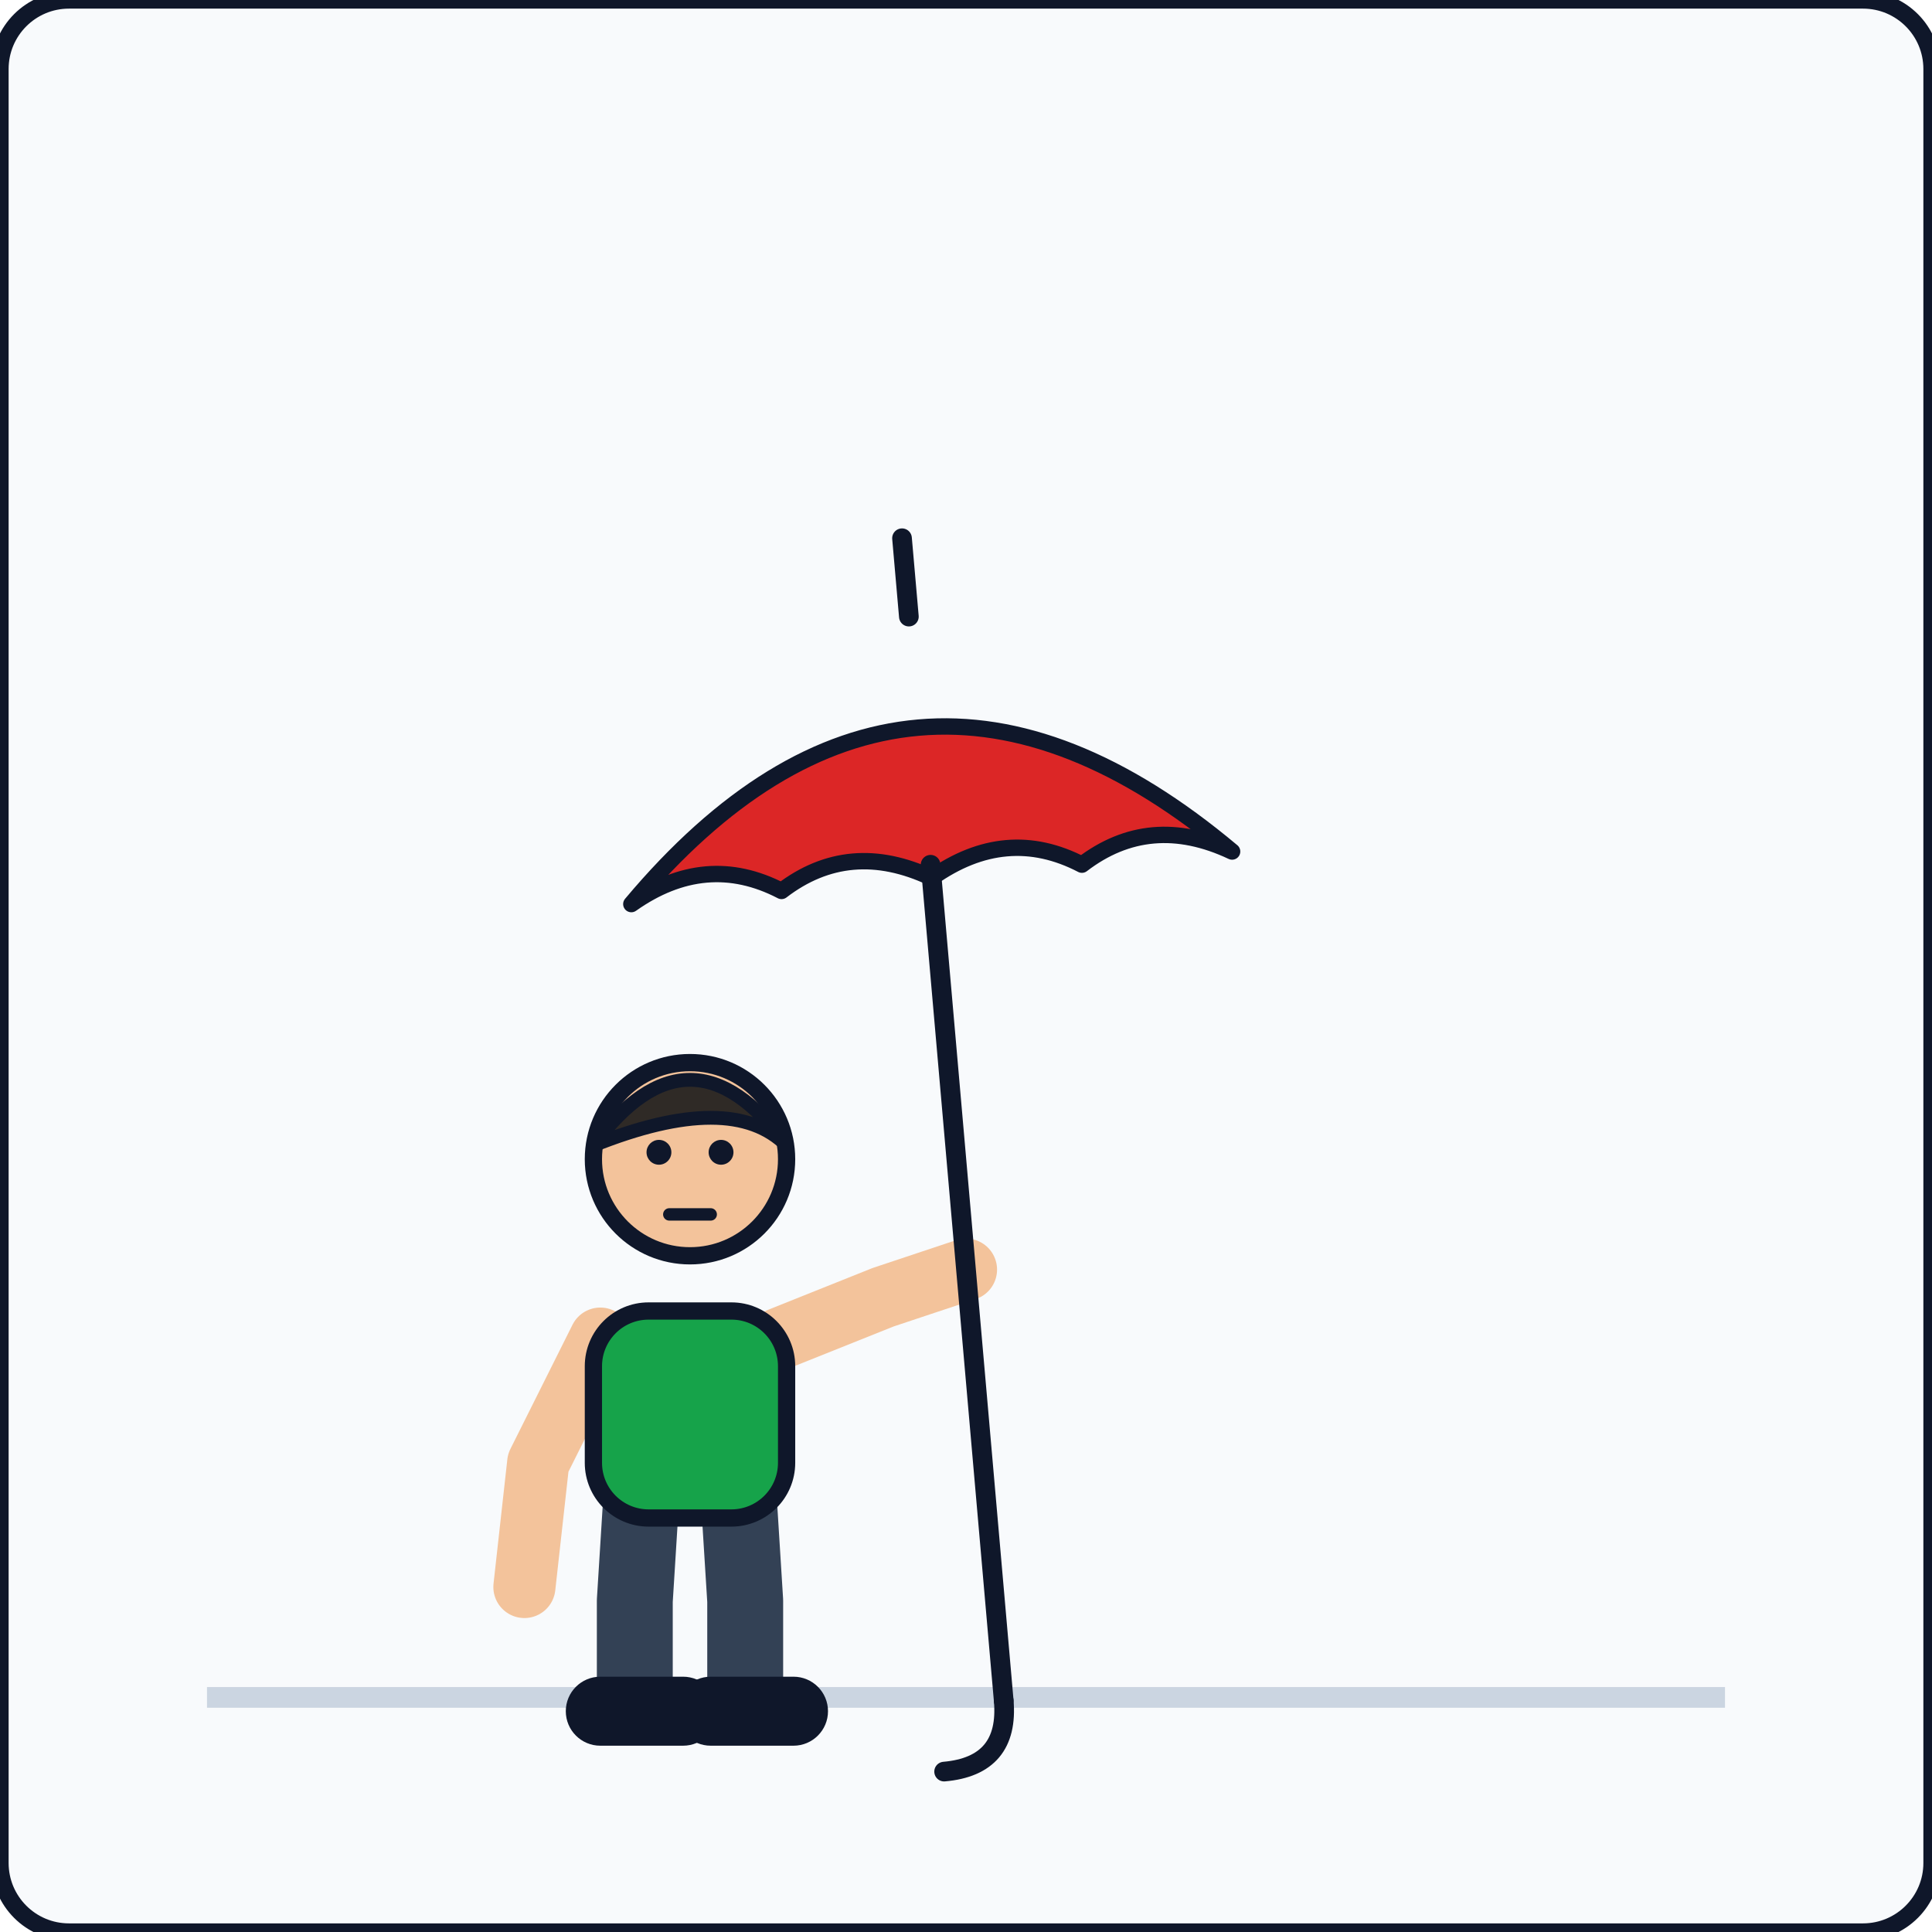
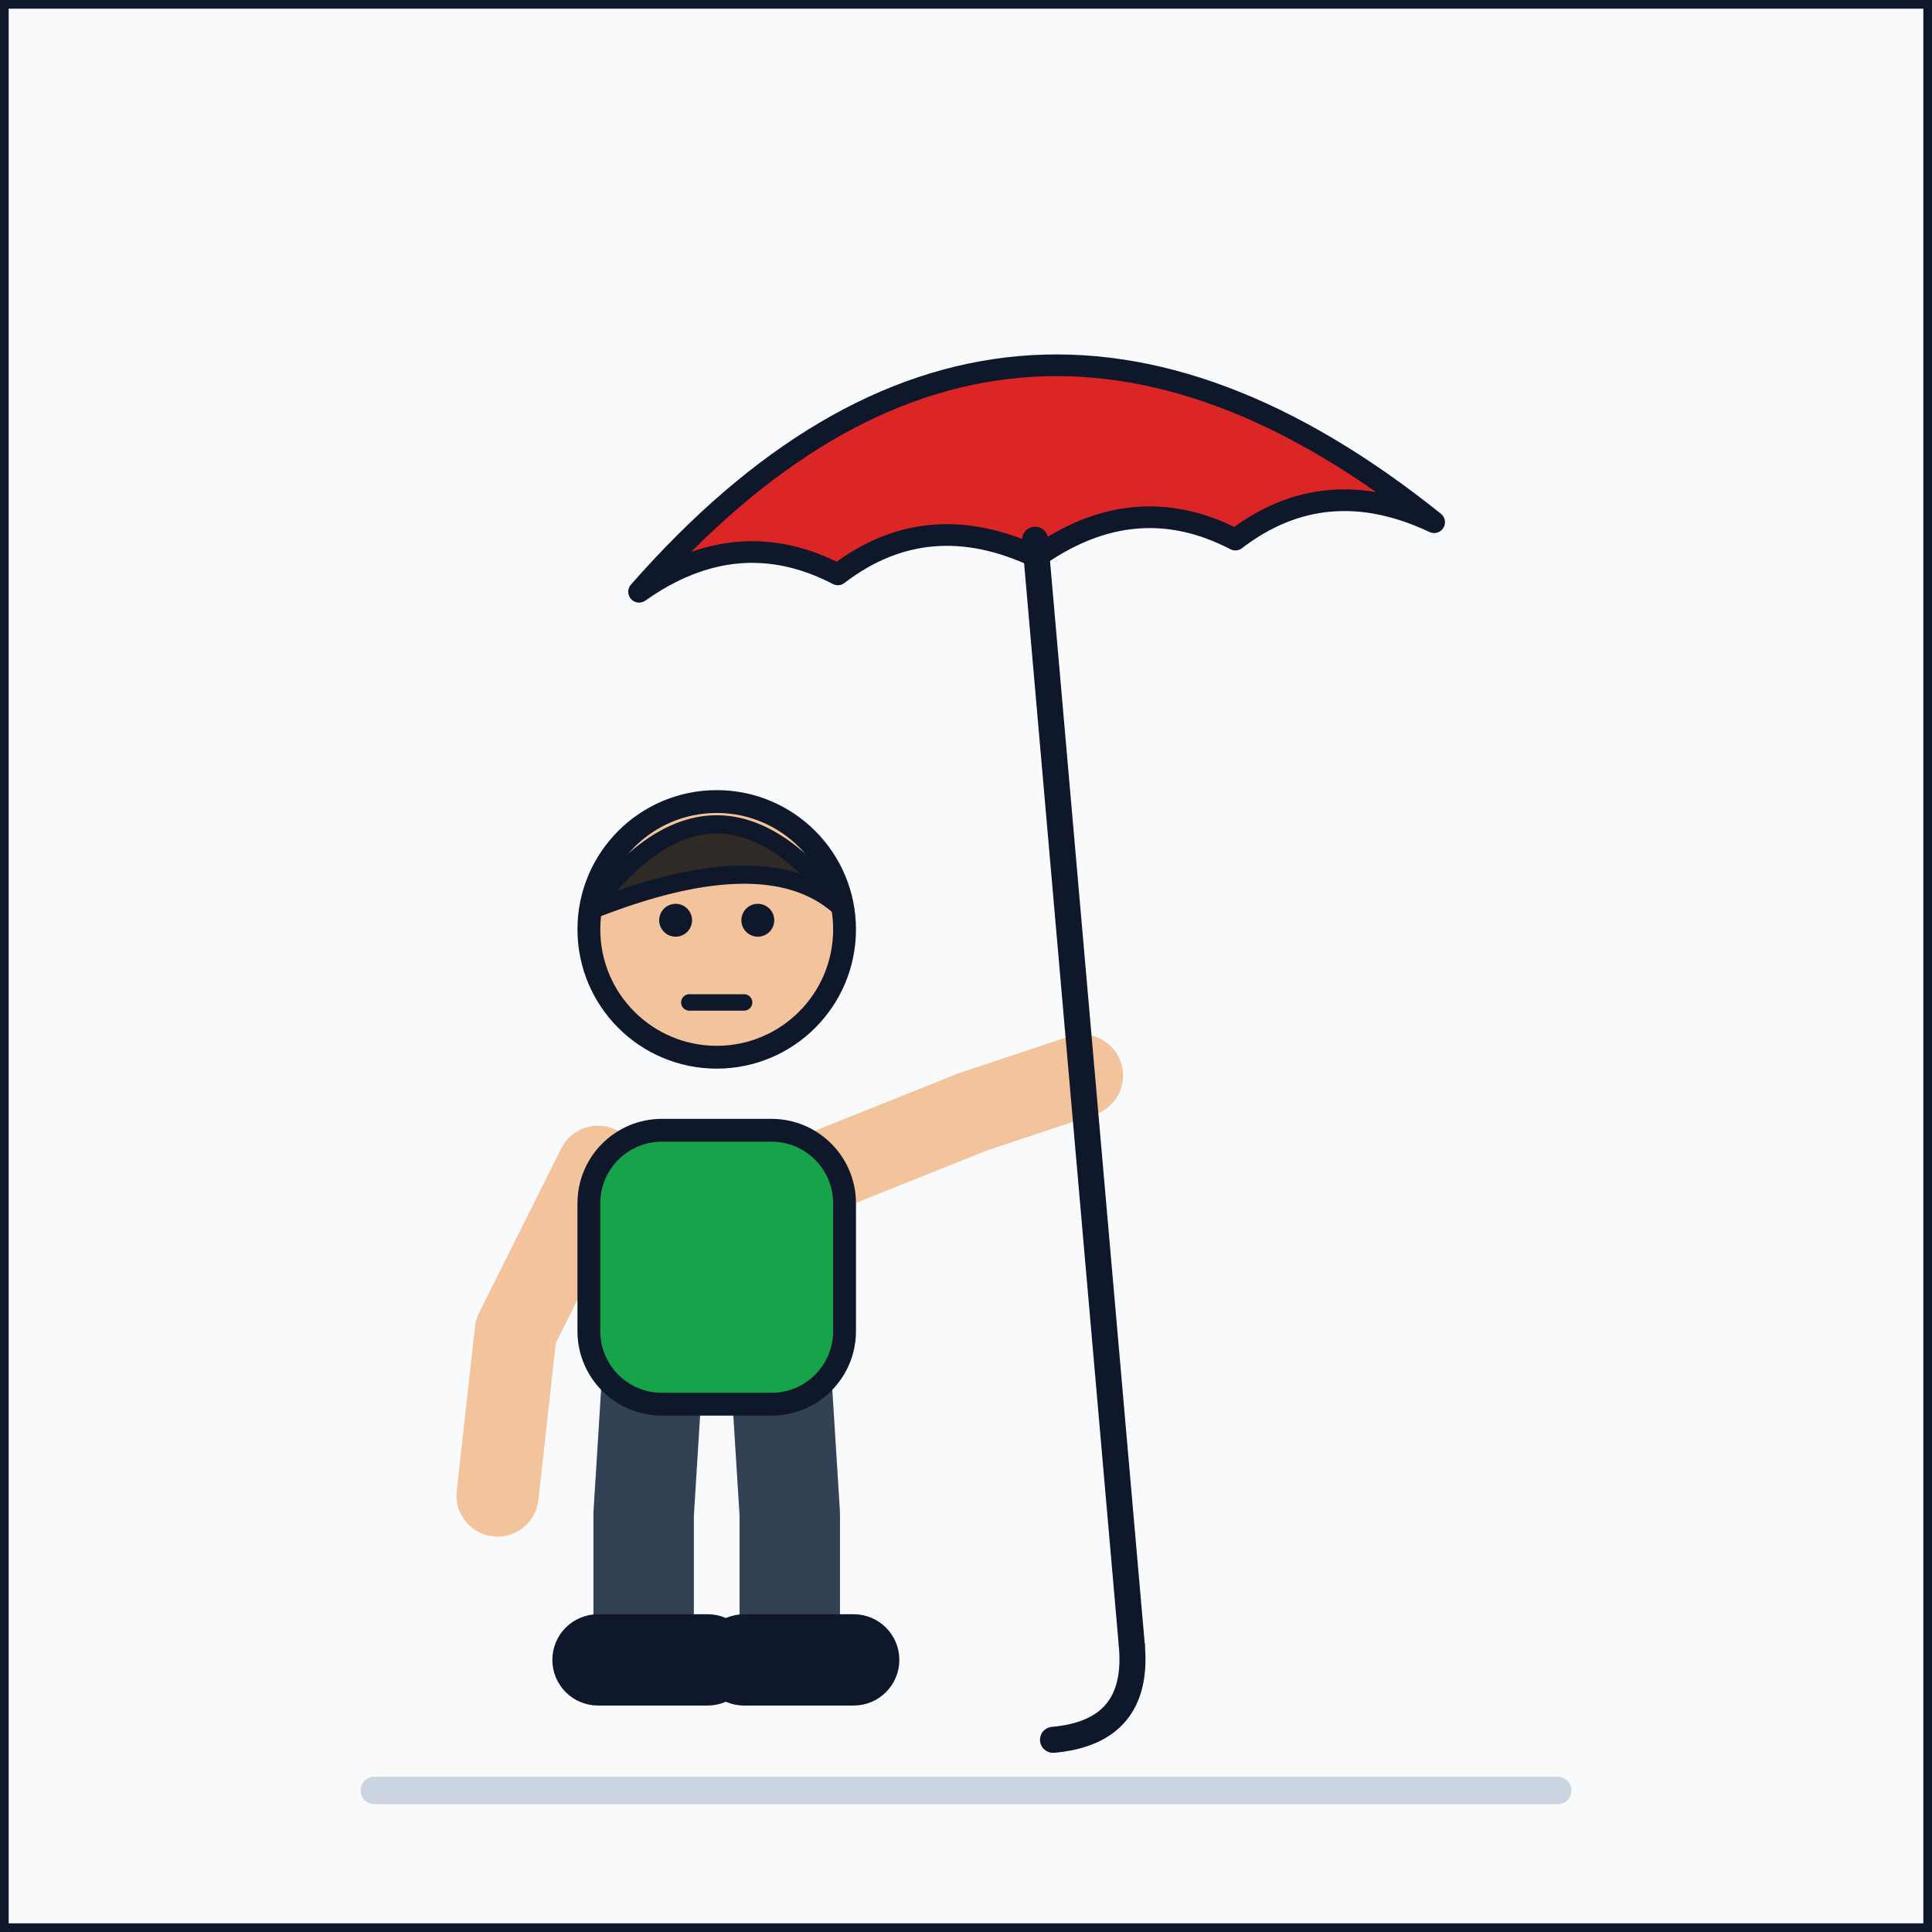
- <svg xmlns="http://www.w3.org/2000/svg" viewBox="0 0 280 280" width="280" height="280" role="img">
-   <rect x="0" y="0" width="280" height="280" rx="10" fill="#F8FAFC" />
-   <g transform="translate(140 246)">
-     <path d="M -110 0 L 110 0" fill="none" stroke="#CBD5E1" stroke-width="3" />
-     <g transform="translate(-40 0) scale(1)">
-       <polyline points="-7,-30 -8,-14 -8,0" fill="none" stroke="#334155" stroke-width="11" stroke-linecap="round" stroke-linejoin="round" />
-       <polyline points="7,-30 8,-14 8,0" fill="none" stroke="#334155" stroke-width="11" stroke-linecap="round" stroke-linejoin="round" />
-       <rect x="-17" y="-2" width="20" height="8" rx="4" fill="#0F172A" stroke="#0F172A" stroke-width="2" stroke-linecap="round" stroke-linejoin="round" />
-       <rect x="-1" y="-2" width="20" height="8" rx="4" fill="#0F172A" stroke="#0F172A" stroke-width="2" stroke-linecap="round" stroke-linejoin="round" />
-       <polyline points="-13,-52 -22,-34 -24,-16" fill="none" stroke="#F3C39B" stroke-width="9" stroke-linecap="round" stroke-linejoin="round" />
-       <polyline points="13,-52 28,-58 40,-62" fill="none" stroke="#F3C39B" stroke-width="9" stroke-linecap="round" stroke-linejoin="round" />
-       <rect x="-14" y="-56" width="28" height="30" rx="8" fill="#16A34A" stroke="#0F172A" stroke-width="2.5" stroke-linecap="round" stroke-linejoin="round" />
-       <circle cx="0" cy="-78" r="14" fill="#F3C39B" stroke="#0F172A" stroke-width="2.5" stroke-linecap="round" stroke-linejoin="round" />
-       <path d="M -14 -80 Q 0 -99 14 -80 Q 6 -88 -14 -80 Z" fill="#2F2A26" stroke="#0F172A" stroke-width="2" stroke-linecap="round" stroke-linejoin="round" />
-       <circle cx="-4.5" cy="-79" r="1.8" fill="#0F172A" stroke="none" stroke-width="2.5" stroke-linecap="round" stroke-linejoin="round" />
-       <circle cx="4.5" cy="-79" r="1.8" fill="#0F172A" stroke="none" stroke-width="2.5" stroke-linecap="round" stroke-linejoin="round" />
-       <line x1="-3" y1="-70" x2="3" y2="-70" stroke="#0F172A" stroke-width="1.8" stroke-linecap="round" />
-     </g>
-     <g transform="translate(0 -62) scale(0.95) rotate(-5)">
-       <path d="M -46 -60 Q 0 -106 46 -60 Q 34 -67 23 -60 Q 12 -67 0 -60 Q -12 -67 -23 -60 Q -34 -67 -46 -60 Z" fill="#DC2626" stroke="#0F172A" stroke-width="2.5" stroke-linecap="round" stroke-linejoin="round" />
-       <path d="M 0 -100 L 0 -112" fill="none" stroke="#0F172A" stroke-width="3" stroke-linecap="round" />
-       <path d="M 0 -62 L 0 66" fill="none" stroke="#0F172A" stroke-width="3" stroke-linecap="round" />
-       <path d="M 0 66 Q 0 76 -10 76" fill="none" stroke="#0F172A" stroke-width="3" stroke-linecap="round" />
-     </g>
+ <svg xmlns="http://www.w3.org/2000/svg" viewBox="-118.49 -179.78 211.58 211.58" width="280" height="280" preserveAspectRatio="xMidYMid meet" role="img">
+   <rect x="-118.49" y="-179.78" width="211.58" height="211.58" fill="#F8FAFC" />
+   <g transform="translate(-40 0) scale(1)">
+     <polyline points="-7,-30 -8,-14 -8,0" fill="none" stroke="#334155" stroke-width="11" stroke-linecap="round" stroke-linejoin="round" />
+     <polyline points="7,-30 8,-14 8,0" fill="none" stroke="#334155" stroke-width="11" stroke-linecap="round" stroke-linejoin="round" />
+     <rect x="-17" y="-2" width="20" height="8" rx="4" fill="#0F172A" stroke="#0F172A" stroke-width="2" stroke-linecap="round" stroke-linejoin="round" />
+     <rect x="-1" y="-2" width="20" height="8" rx="4" fill="#0F172A" stroke="#0F172A" stroke-width="2" stroke-linecap="round" stroke-linejoin="round" />
+     <polyline points="-13,-52 -22,-34 -24,-16" fill="none" stroke="#F3C39B" stroke-width="9" stroke-linecap="round" stroke-linejoin="round" />
+     <polyline points="13,-52 28,-58 40,-62" fill="none" stroke="#F3C39B" stroke-width="9" stroke-linecap="round" stroke-linejoin="round" />
+     <rect x="-14" y="-56" width="28" height="30" rx="8" fill="#16A34A" stroke="#0F172A" stroke-width="2.5" stroke-linecap="round" stroke-linejoin="round" />
+     <circle cx="0" cy="-78" r="14" fill="#F3C39B" stroke="#0F172A" stroke-width="2.5" stroke-linecap="round" stroke-linejoin="round" />
+     <path d="M -14 -80 Q 0 -99 14 -80 Q 6 -88 -14 -80 Z" fill="#2F2A26" stroke="#0F172A" stroke-width="2" stroke-linecap="round" stroke-linejoin="round" />
+     <circle cx="-4.5" cy="-79" r="1.8" fill="#0F172A" stroke="none" stroke-width="2.5" stroke-linecap="round" stroke-linejoin="round" />
+     <circle cx="4.5" cy="-79" r="1.8" fill="#0F172A" stroke="none" stroke-width="2.5" stroke-linecap="round" stroke-linejoin="round" />
+     <line x1="-3" y1="-70" x2="3" y2="-70" stroke="#0F172A" stroke-width="1.8" stroke-linecap="round" />
  </g>
-   <rect x="0" y="0" width="280" height="280" rx="10" fill="none" stroke="#0F172A" stroke-width="2.5" />
+   <g transform="translate(0 -62) scale(0.95) rotate(-5)">
+     <path d="M -46 -60 Q 0 -104 46 -60 Q 34 -67 23 -60 Q 12 -67 0 -60 Q -12 -67 -23 -60 Q -34 -67 -46 -60 Z" fill="#DC2626" stroke="#0F172A" stroke-width="2.5" stroke-linecap="round" stroke-linejoin="round" />
+     <path d="M 0 -62 L 0 66" fill="none" stroke="#0F172A" stroke-width="3" stroke-linecap="round" />
+     <path d="M 0 66 Q 0 76 -10 76" fill="none" stroke="#0F172A" stroke-width="3" stroke-linecap="round" />
+   </g>
+   <path d="M -77.5 16.3 L 52.1 16.3" fill="none" stroke="#CBD5E1" stroke-width="3" stroke-linecap="round" data-decor="1" />
+   <rect x="-118.49" y="-179.78" width="211.58" height="211.58" fill="none" stroke="#0F172A" stroke-width="1.90" />
</svg>
